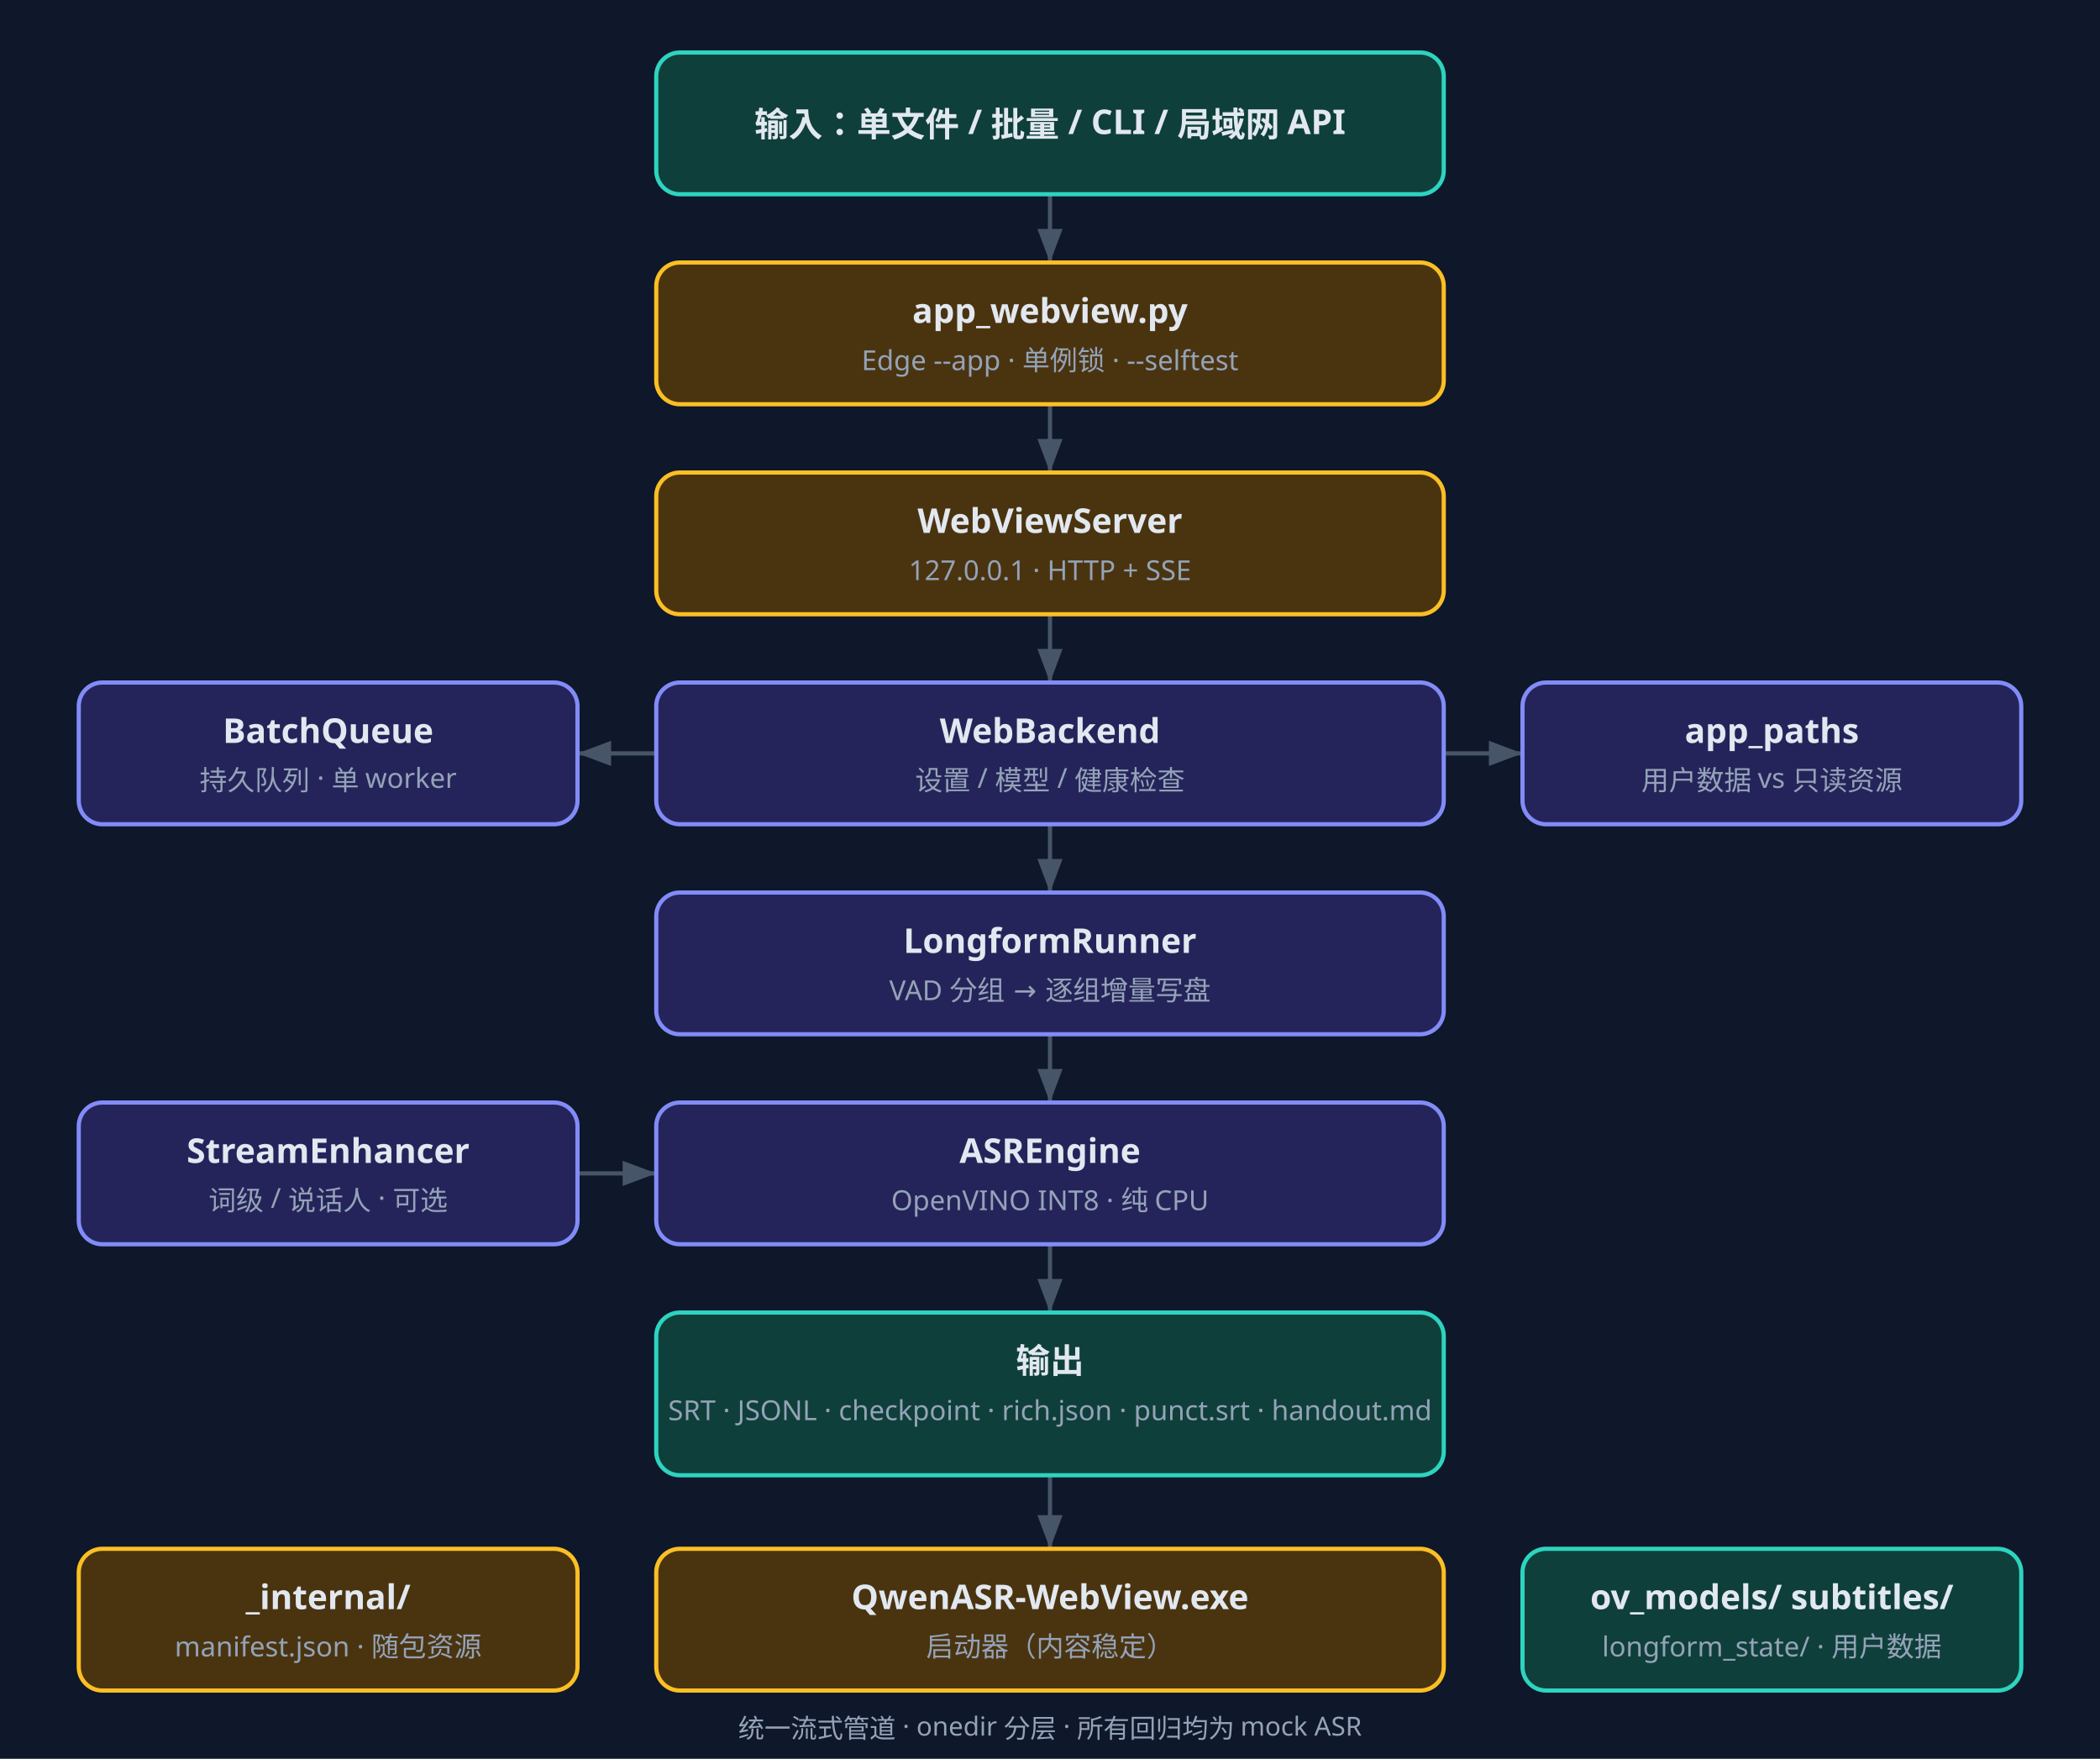
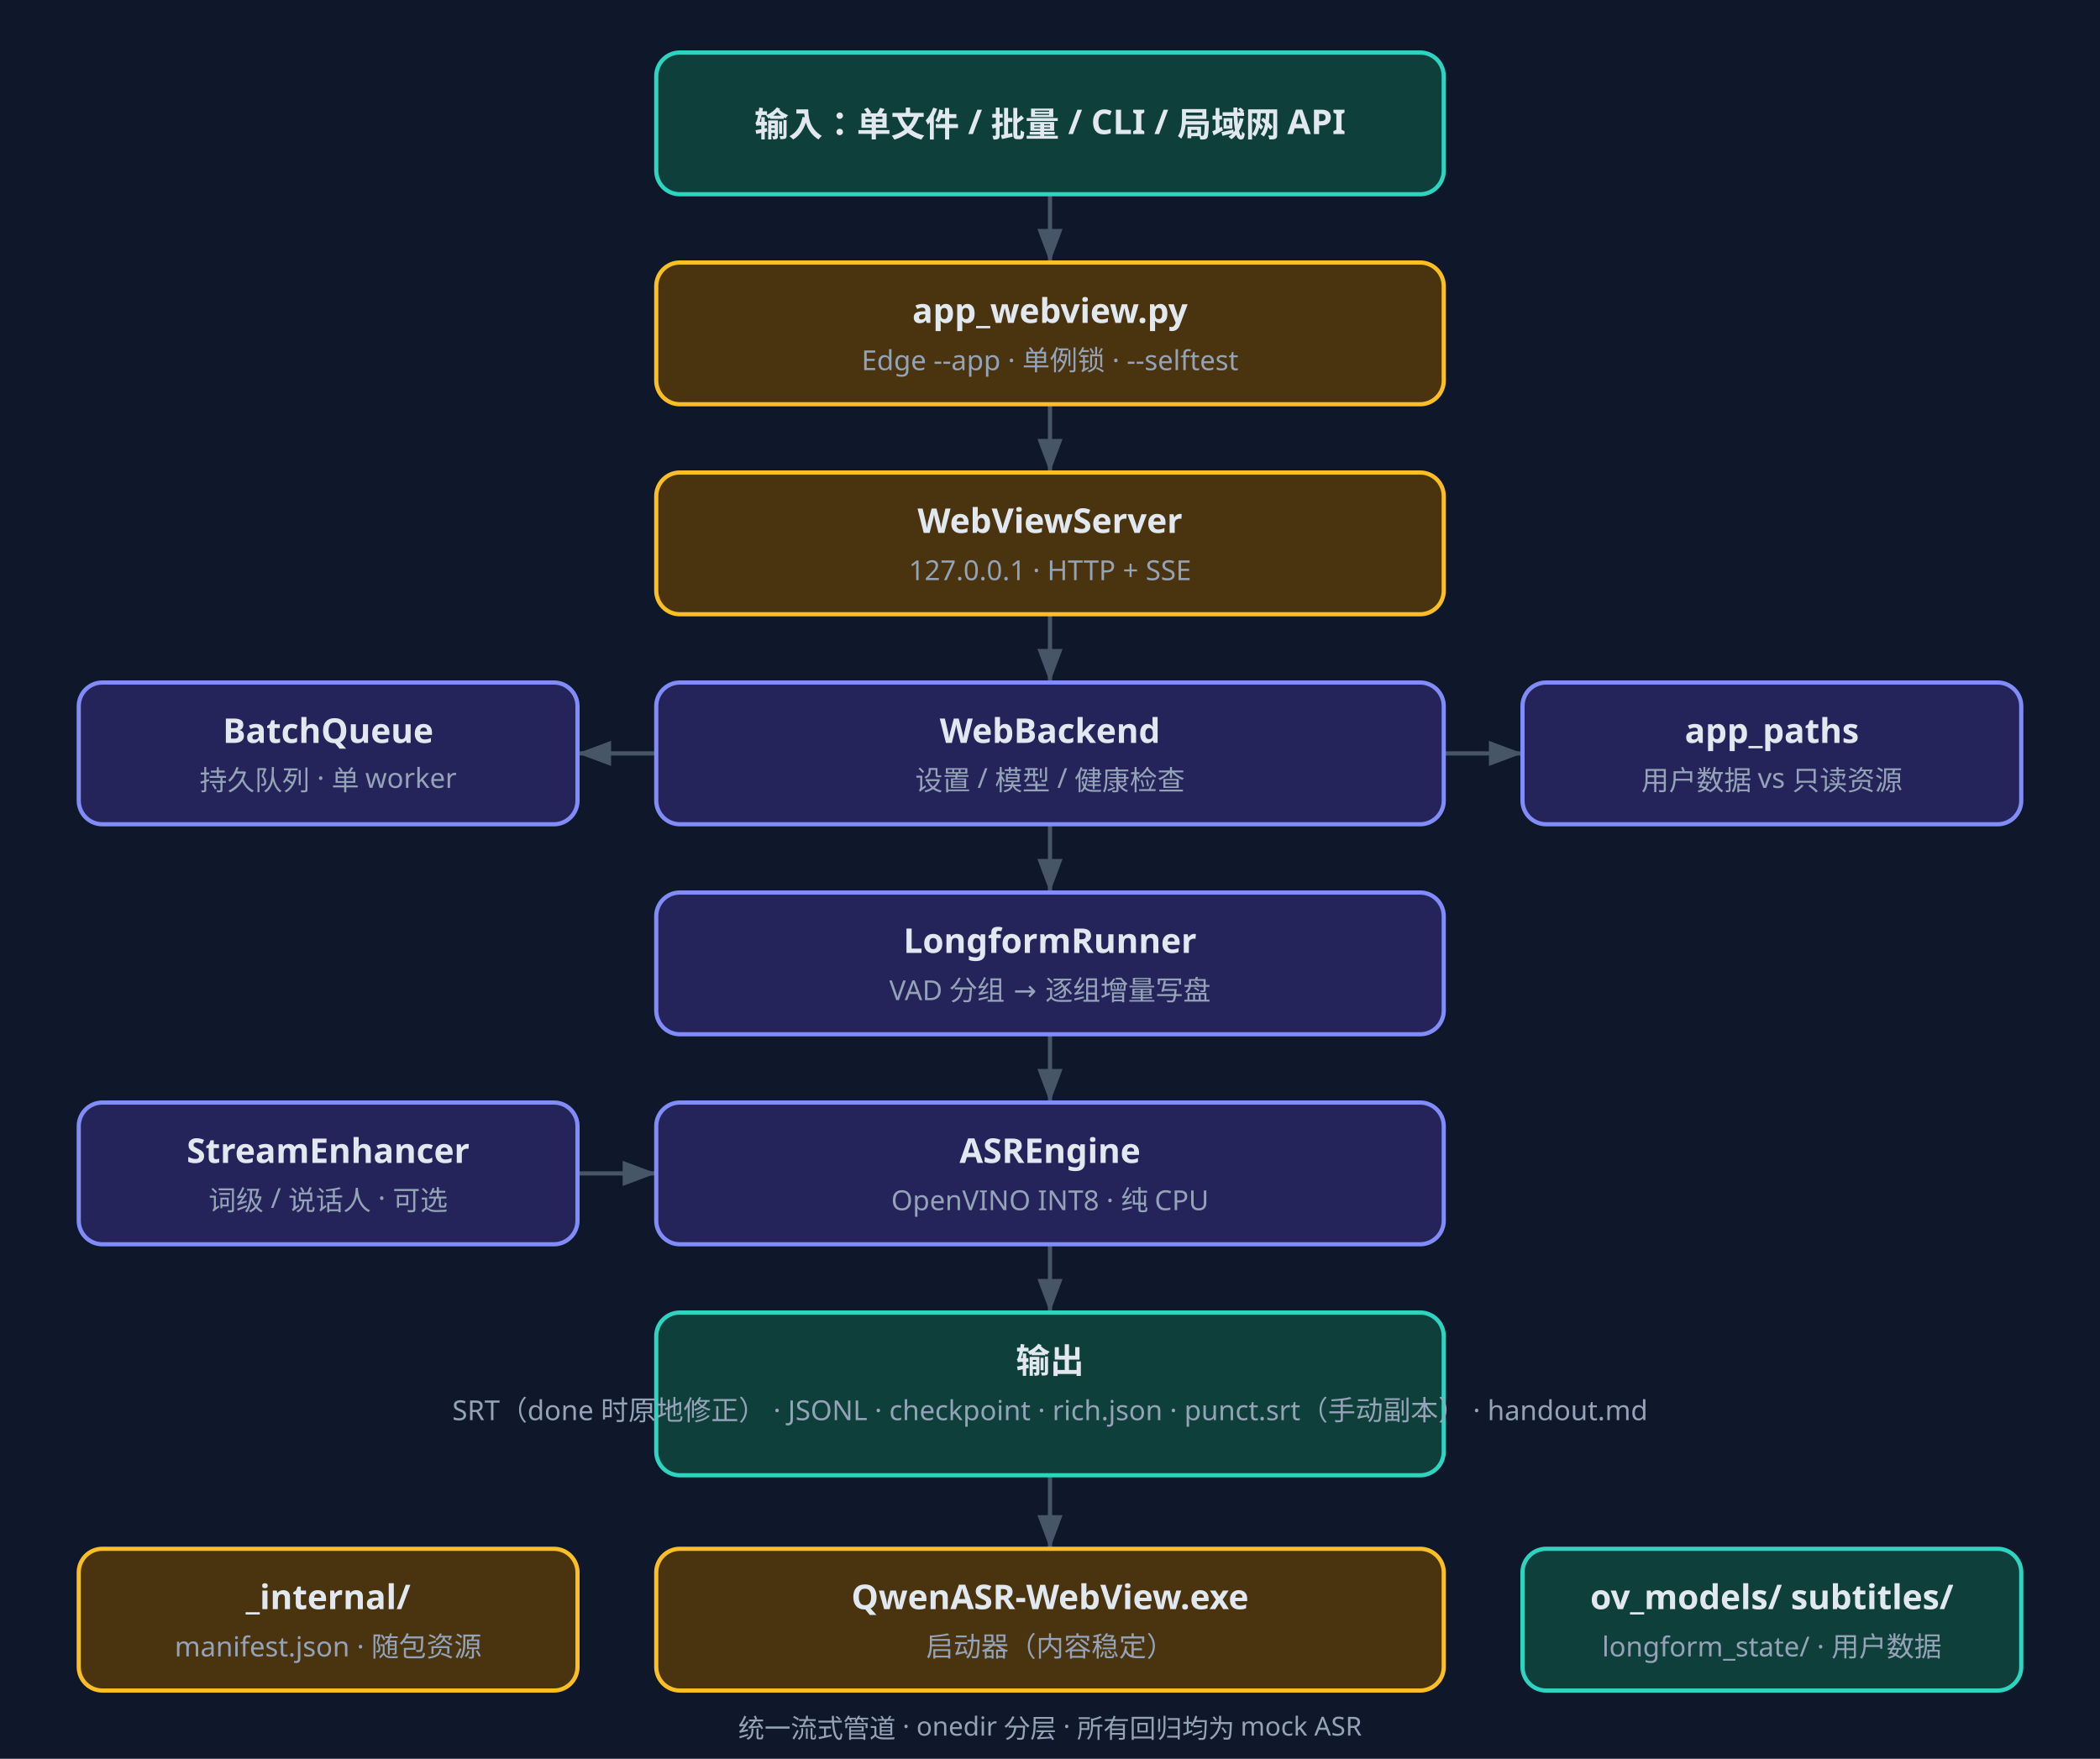
<svg xmlns="http://www.w3.org/2000/svg" viewBox="0 0 800 670" width="800" height="670" role="img" aria-label="QwenASRGUI architecture">
  <rect width="800" height="670" fill="#0f172a" />
  <defs>
    <marker id="ar" markerWidth="9" markerHeight="9" refX="8" refY="3" orient="auto">
      <path d="M0,0 L0,6 L8,3 z" fill="#475569" />
    </marker>
  </defs>
  <line x1="400" y1="74" x2="400" y2="100" stroke="#475569" stroke-width="1.6" marker-end="url(#ar)" />
  <line x1="400" y1="154" x2="400" y2="180" stroke="#475569" stroke-width="1.6" marker-end="url(#ar)" />
  <line x1="400" y1="234" x2="400" y2="260" stroke="#475569" stroke-width="1.6" marker-end="url(#ar)" />
  <line x1="250" y1="287" x2="220" y2="287" stroke="#475569" stroke-width="1.6" marker-end="url(#ar)" />
  <line x1="550" y1="287" x2="580" y2="287" stroke="#475569" stroke-width="1.6" marker-end="url(#ar)" />
  <line x1="400" y1="314" x2="400" y2="340" stroke="#475569" stroke-width="1.6" marker-end="url(#ar)" />
  <line x1="400" y1="394" x2="400" y2="420" stroke="#475569" stroke-width="1.6" marker-end="url(#ar)" />
  <line x1="220" y1="447" x2="250" y2="447" stroke="#475569" stroke-width="1.6" marker-end="url(#ar)" />
  <line x1="400" y1="474" x2="400" y2="500" stroke="#475569" stroke-width="1.6" marker-end="url(#ar)" />
  <line x1="400" y1="562" x2="400" y2="590" stroke="#475569" stroke-width="1.6" marker-end="url(#ar)" />
  <rect x="250" y="20" width="300" height="54" rx="9" fill="#0f3f3a" stroke="#2dd4bf" stroke-width="1.6" />
  <text x="400.0" y="52.0" text-anchor="middle" font-family="sans-serif" font-size="13" font-weight="600" fill="#e2e8f0">输入：单文件 / 批量 / CLI / 局域网 API</text>
  <rect x="250" y="100" width="300" height="54" rx="9" fill="#4a3410" stroke="#fbbf24" stroke-width="1.6" />
  <text x="400.0" y="123" text-anchor="middle" font-family="sans-serif" font-size="13" font-weight="600" fill="#e2e8f0">app_webview.py</text>
  <text x="400.0" y="141" text-anchor="middle" font-family="sans-serif" font-size="10.5" fill="#94a3b8">Edge --app · 单例锁 · --selftest</text>
  <rect x="250" y="180" width="300" height="54" rx="9" fill="#4a3410" stroke="#fbbf24" stroke-width="1.6" />
  <text x="400.0" y="203" text-anchor="middle" font-family="sans-serif" font-size="13" font-weight="600" fill="#e2e8f0">WebViewServer</text>
  <text x="400.0" y="221" text-anchor="middle" font-family="sans-serif" font-size="10.5" fill="#94a3b8">127.0.0.1 · HTTP + SSE</text>
  <rect x="250" y="260" width="300" height="54" rx="9" fill="#25245a" stroke="#818cf8" stroke-width="1.6" />
  <text x="400.0" y="283" text-anchor="middle" font-family="sans-serif" font-size="13" font-weight="600" fill="#e2e8f0">WebBackend</text>
  <text x="400.0" y="301" text-anchor="middle" font-family="sans-serif" font-size="10.5" fill="#94a3b8">设置 / 模型 / 健康检查</text>
  <rect x="30" y="260" width="190" height="54" rx="9" fill="#25245a" stroke="#818cf8" stroke-width="1.6" />
  <text x="125.0" y="283" text-anchor="middle" font-family="sans-serif" font-size="13" font-weight="600" fill="#e2e8f0">BatchQueue</text>
  <text x="125.0" y="301" text-anchor="middle" font-family="sans-serif" font-size="10.5" fill="#94a3b8">持久队列 · 单 worker</text>
  <rect x="580" y="260" width="190" height="54" rx="9" fill="#25245a" stroke="#818cf8" stroke-width="1.6" />
  <text x="675.0" y="283" text-anchor="middle" font-family="sans-serif" font-size="13" font-weight="600" fill="#e2e8f0">app_paths</text>
  <text x="675.0" y="301" text-anchor="middle" font-family="sans-serif" font-size="10.5" fill="#94a3b8">用户数据 vs 只读资源</text>
  <rect x="250" y="340" width="300" height="54" rx="9" fill="#25245a" stroke="#818cf8" stroke-width="1.6" />
  <text x="400.0" y="363" text-anchor="middle" font-family="sans-serif" font-size="13" font-weight="600" fill="#e2e8f0">LongformRunner</text>
  <text x="400.0" y="381" text-anchor="middle" font-family="sans-serif" font-size="10.5" fill="#94a3b8">VAD 分组 → 逐组增量写盘</text>
  <rect x="250" y="420" width="300" height="54" rx="9" fill="#25245a" stroke="#818cf8" stroke-width="1.6" />
  <text x="400.0" y="443" text-anchor="middle" font-family="sans-serif" font-size="13" font-weight="600" fill="#e2e8f0">ASREngine</text>
  <text x="400.0" y="461" text-anchor="middle" font-family="sans-serif" font-size="10.5" fill="#94a3b8">OpenVINO INT8 · 纯 CPU</text>
  <rect x="30" y="420" width="190" height="54" rx="9" fill="#25245a" stroke="#818cf8" stroke-width="1.6" />
  <text x="125.0" y="443" text-anchor="middle" font-family="sans-serif" font-size="13" font-weight="600" fill="#e2e8f0">StreamEnhancer</text>
  <text x="125.0" y="461" text-anchor="middle" font-family="sans-serif" font-size="10.5" fill="#94a3b8">词级 / 说话人 · 可选</text>
  <rect x="250" y="500" width="300" height="62" rx="9" fill="#0f3f3a" stroke="#2dd4bf" stroke-width="1.6" />
  <text x="400.0" y="523" text-anchor="middle" font-family="sans-serif" font-size="13" font-weight="600" fill="#e2e8f0">输出</text>
-   <text x="400.0" y="541" text-anchor="middle" font-family="sans-serif" font-size="10.5" fill="#94a3b8">SRT · JSONL · checkpoint · rich.json · punct.srt · handout.md</text>
+   <text x="400.0" y="541" text-anchor="middle" font-family="sans-serif" font-size="10.5" fill="#94a3b8">SRT（done 时原地修正） · JSONL · checkpoint · rich.json · punct.srt（手动副本） · handout.md</text>
  <rect x="250" y="590" width="300" height="54" rx="9" fill="#4a3410" stroke="#fbbf24" stroke-width="1.6" />
  <text x="400.0" y="613" text-anchor="middle" font-family="sans-serif" font-size="13" font-weight="600" fill="#e2e8f0">QwenASR-WebView.exe</text>
  <text x="400.0" y="631" text-anchor="middle" font-family="sans-serif" font-size="10.5" fill="#94a3b8">启动器（内容稳定）</text>
  <rect x="30" y="590" width="190" height="54" rx="9" fill="#4a3410" stroke="#fbbf24" stroke-width="1.6" />
  <text x="125.0" y="613" text-anchor="middle" font-family="sans-serif" font-size="13" font-weight="600" fill="#e2e8f0">_internal/</text>
  <text x="125.0" y="631" text-anchor="middle" font-family="sans-serif" font-size="10.5" fill="#94a3b8">manifest.json · 随包资源</text>
  <rect x="580" y="590" width="190" height="54" rx="9" fill="#0f3f3a" stroke="#2dd4bf" stroke-width="1.6" />
  <text x="675.0" y="613" text-anchor="middle" font-family="sans-serif" font-size="13" font-weight="600" fill="#e2e8f0">ov_models/ subtitles/</text>
  <text x="675.0" y="631" text-anchor="middle" font-family="sans-serif" font-size="10.5" fill="#94a3b8">longform_state/ · 用户数据</text>
  <text x="400" y="662" text-anchor="middle" font-family="sans-serif" font-size="10" fill="#94a3b8">统一流式管道 · onedir 分层 · 所有回归均为 mock ASR</text>
</svg>
